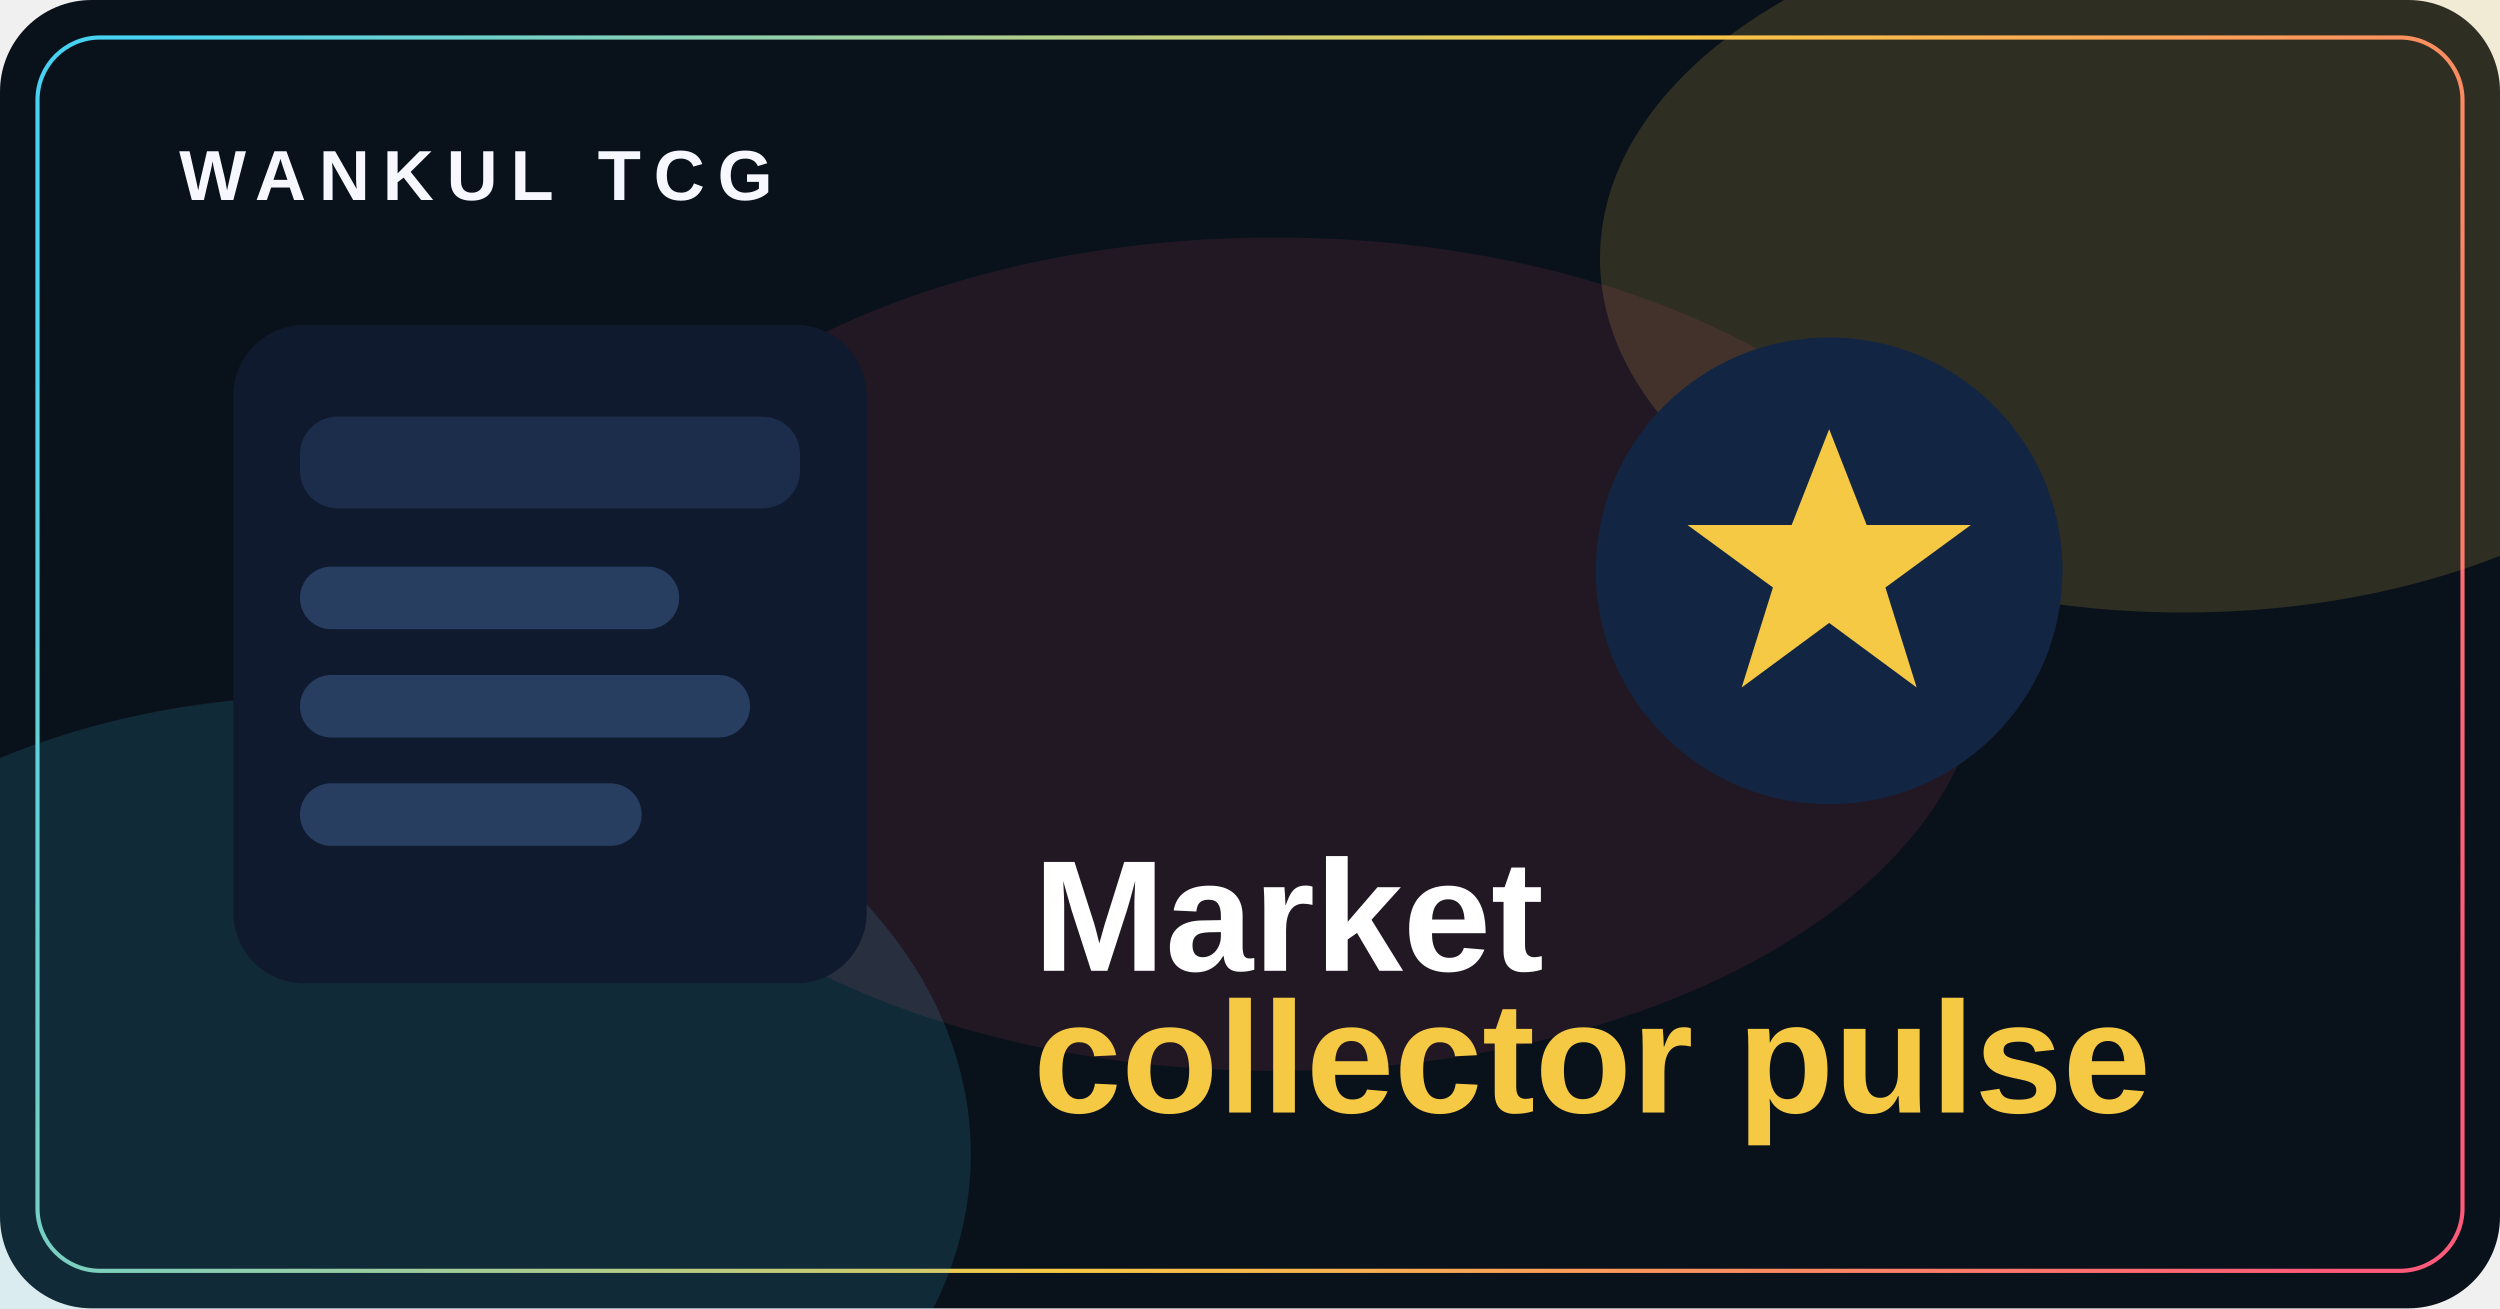
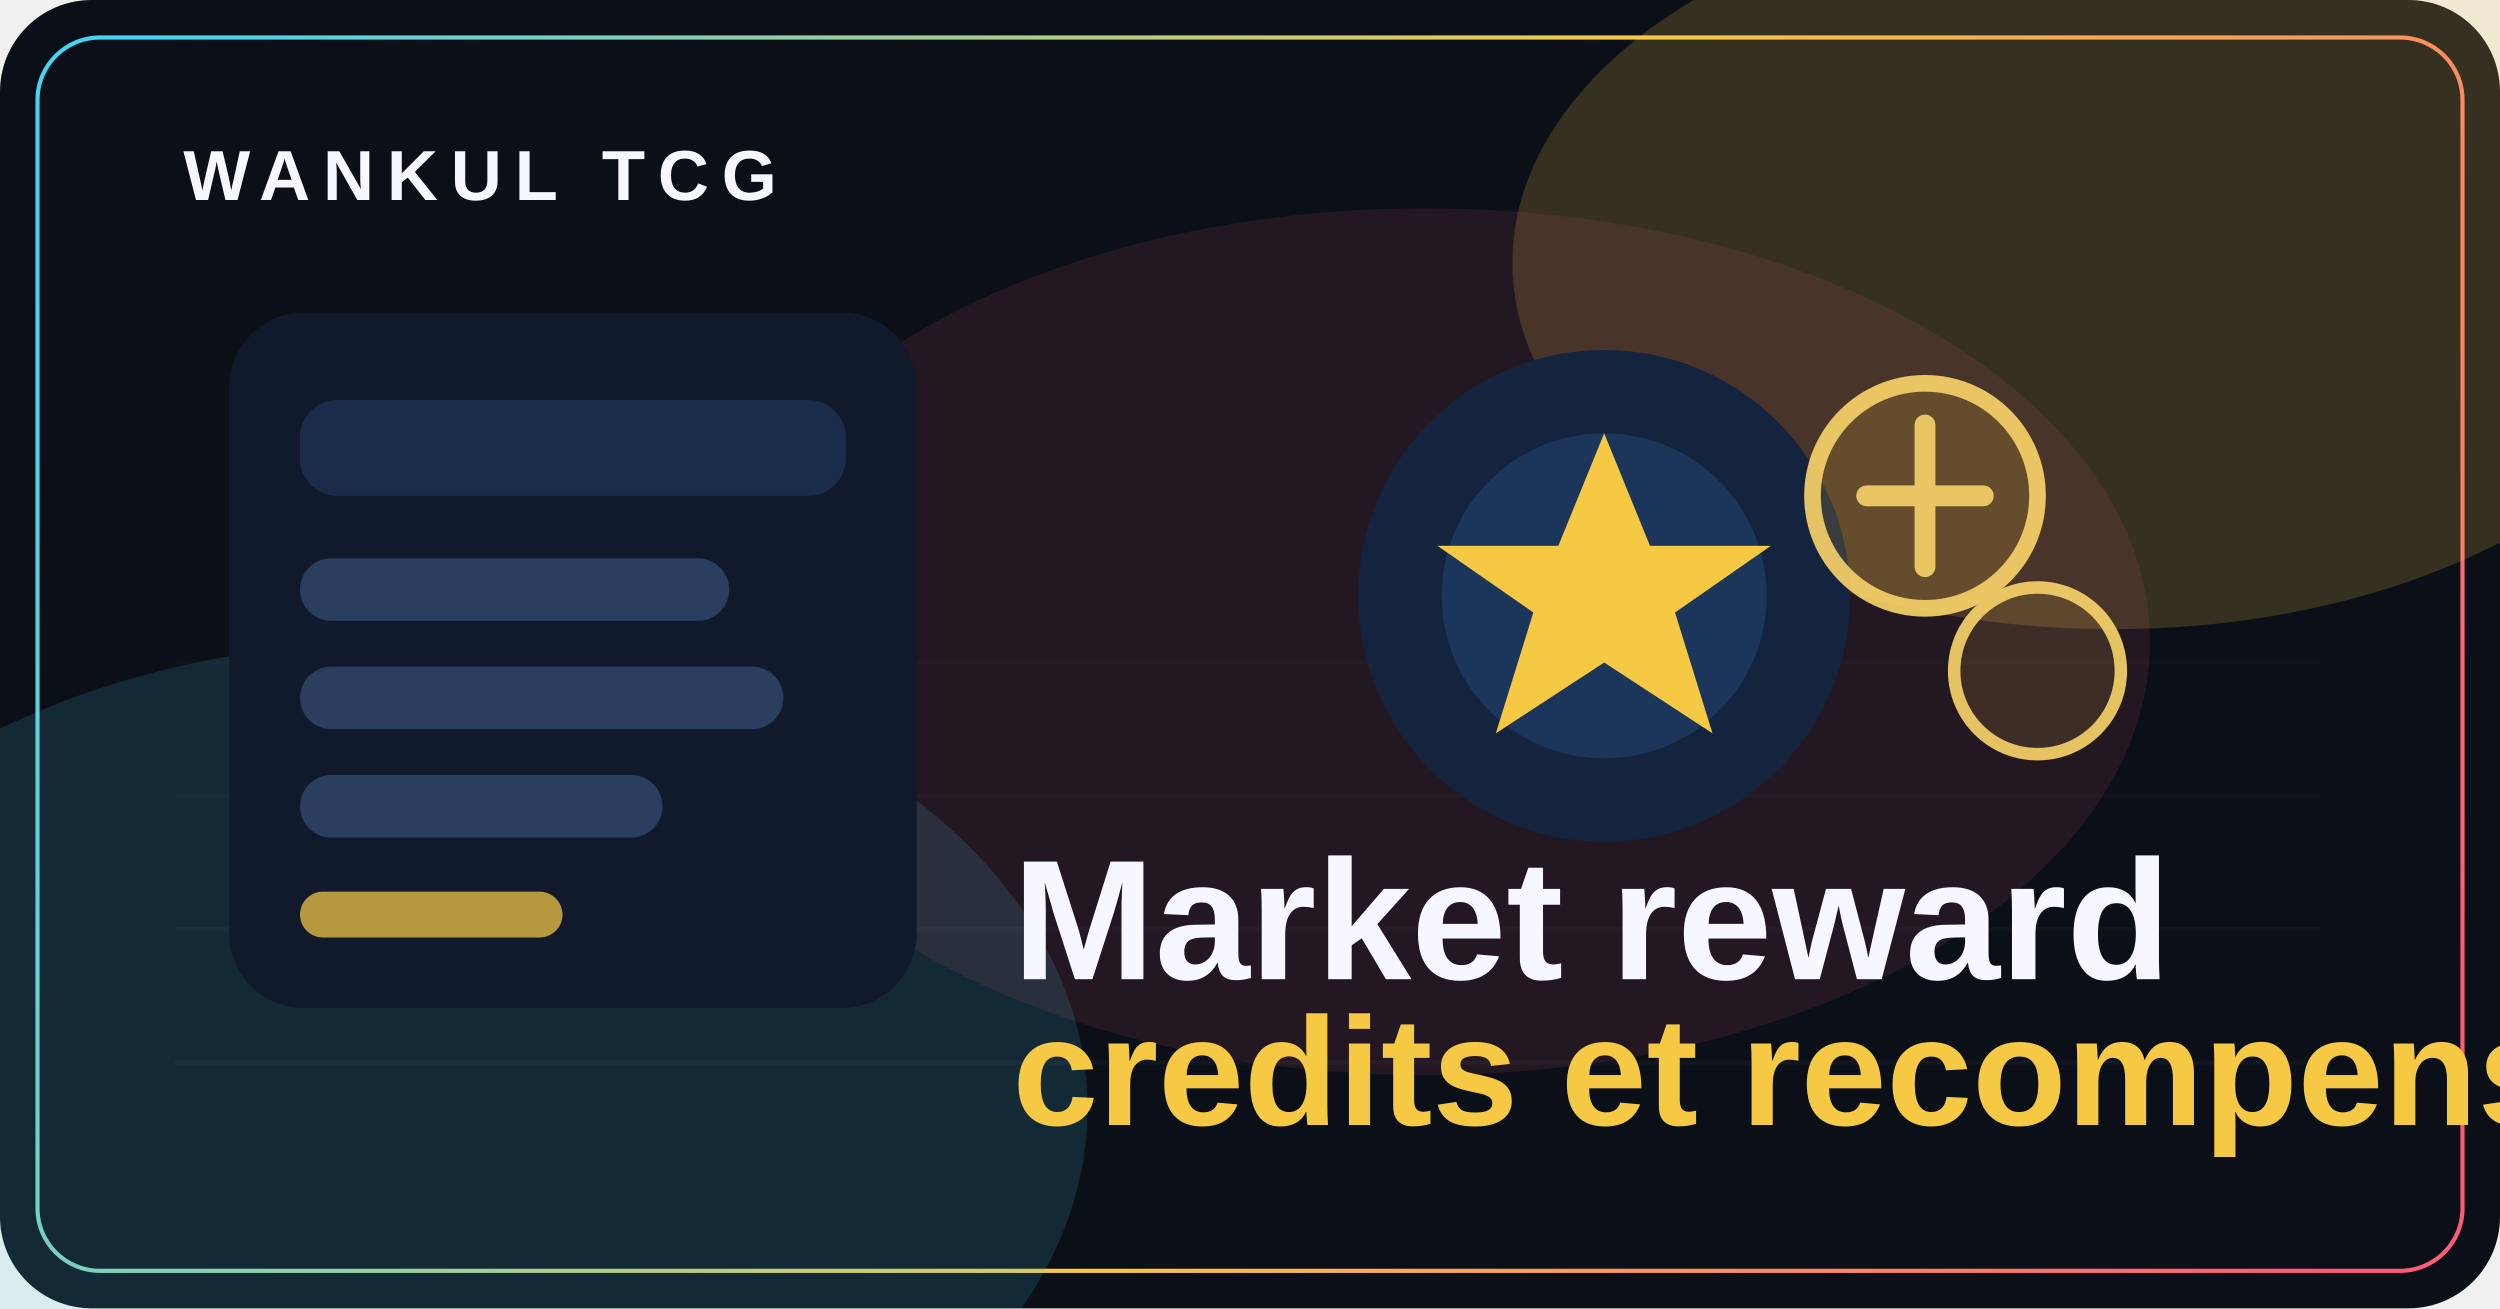
<svg xmlns="http://www.w3.org/2000/svg" width="1200" height="628" viewBox="0 0 1200 628" fill="none">
-   <rect width="1200" height="628" rx="44" fill="#09111B" />
+   <rect width="1200" height="628" rx="44" fill="#0B0F18" />
  <rect x="18" y="18" width="1164" height="592" rx="30" stroke="url(#stroke)" stroke-width="2" />
-   <ellipse cx="1048" cy="124" rx="280" ry="170" fill="#F8C84A" fill-opacity="0.16" />
-   <ellipse cx="156" cy="554" rx="310" ry="220" fill="#48D2F1" fill-opacity="0.13" />
-   <ellipse cx="612" cy="314" rx="340" ry="200" fill="#FF5A79" fill-opacity="0.10" />
-   <rect x="112" y="156" width="304" height="316" rx="34" fill="#101A2E" />
-   <rect x="144" y="200" width="240" height="44" rx="18" fill="#1B2D4A" />
-   <rect x="144" y="272" width="182" height="30" rx="15" fill="#283E61" />
-   <rect x="144" y="324" width="216" height="30" rx="15" fill="#283E61" />
-   <rect x="144" y="376" width="164" height="30" rx="15" fill="#283E61" />
-   <circle cx="878" cy="274" r="112" fill="#122542" />
-   <path d="M878 206L896 252H946L905 282L920 330L878 299L836 330L851 282L810 252H860L878 206Z" fill="#F6C945" />
-   <text x="86" y="96" fill="#F7F8FF" font-family="Arial, sans-serif" font-size="34" font-weight="700" letter-spacing="0.18em">WANKUL TCG</text>
-   <text x="496" y="466" fill="#FFFFFF" font-family="Arial, sans-serif" font-size="76" font-weight="900">Market</text>
-   <text x="496" y="534" fill="#F6C945" font-family="Arial, sans-serif" font-size="76" font-weight="900">collector pulse</text>
+   <ellipse cx="1014" cy="126" rx="288" ry="176" fill="#F6C945" fill-opacity="0.18" />
+   <ellipse cx="192" cy="532" rx="330" ry="224" fill="#48D2F1" fill-opacity="0.14" />
+   <ellipse cx="684" cy="308" rx="348" ry="208" fill="#FF5A79" fill-opacity="0.10" />
+   <g opacity="0.36">
+     <path d="M84 510H1114" stroke="#FFFFFF" stroke-opacity="0.08" stroke-width="2" />
+     <path d="M84 446H1114" stroke="#FFFFFF" stroke-opacity="0.06" stroke-width="2" />
+     <path d="M84 382H1114" stroke="#FFFFFF" stroke-opacity="0.05" stroke-width="2" />
+     <path d="M84 318H1114" stroke="#FFFFFF" stroke-opacity="0.04" stroke-width="2" />
+   </g>
+   <rect x="110" y="150" width="330" height="334" rx="36" fill="#111A2D" />
+   <rect x="144" y="192" width="262" height="46" rx="18" fill="#1B2C4A" />
+   <rect x="144" y="268" width="206" height="30" rx="15" fill="#2A3E60" />
+   <rect x="144" y="320" width="232" height="30" rx="15" fill="#2A3E60" />
+   <rect x="144" y="372" width="174" height="30" rx="15" fill="#2A3E60" />
+   <rect x="144" y="428" width="126" height="22" rx="11" fill="#F6C945" fill-opacity="0.72" />
+   <g>
+     <circle cx="770" cy="286" r="118" fill="#14243E" />
+     <circle cx="770" cy="286" r="78" fill="#1C355A" />
+     <path d="M770 208L792 262H850L804 294L822 352L770 318L718 352L736 294L690 262H748L770 208Z" fill="#F6C945" />
+   </g>
+   <g opacity="0.88">
+     <circle cx="924" cy="238" r="54" fill="#F6C945" fill-opacity="0.18" stroke="#FFD86A" stroke-width="8" />
+     <path d="M924 204V272" stroke="#FFD86A" stroke-width="10" stroke-linecap="round" />
+     <path d="M896 238H952" stroke="#FFD86A" stroke-width="10" stroke-linecap="round" />
+     <circle cx="978" cy="322" r="40" fill="#F6C945" fill-opacity="0.14" stroke="#FFD86A" stroke-width="6" />
+   </g>
+   <text x="88" y="96" fill="#F7F8FF" font-family="Arial, sans-serif" font-size="34" font-weight="700" letter-spacing="0.18em">WANKUL TCG</text>
+   <text x="486" y="470" fill="#F7F8FF" font-family="Arial, sans-serif" font-size="82" font-weight="900">Market reward</text>
+   <text x="486" y="540" fill="#F6C945" font-family="Arial, sans-serif" font-size="74" font-weight="900">credits et recompenses a recuperer</text>
  <defs>
-     <linearGradient id="stroke" x1="50" y1="60" x2="1140" y2="568" gradientUnits="userSpaceOnUse">
+     <linearGradient id="stroke" x1="54" y1="58" x2="1142" y2="566" gradientUnits="userSpaceOnUse">
      <stop stop-color="#48D2F1" />
      <stop offset="0.54" stop-color="#F6C945" />
      <stop offset="1" stop-color="#FF5A79" />
    </linearGradient>
  </defs>
</svg>
